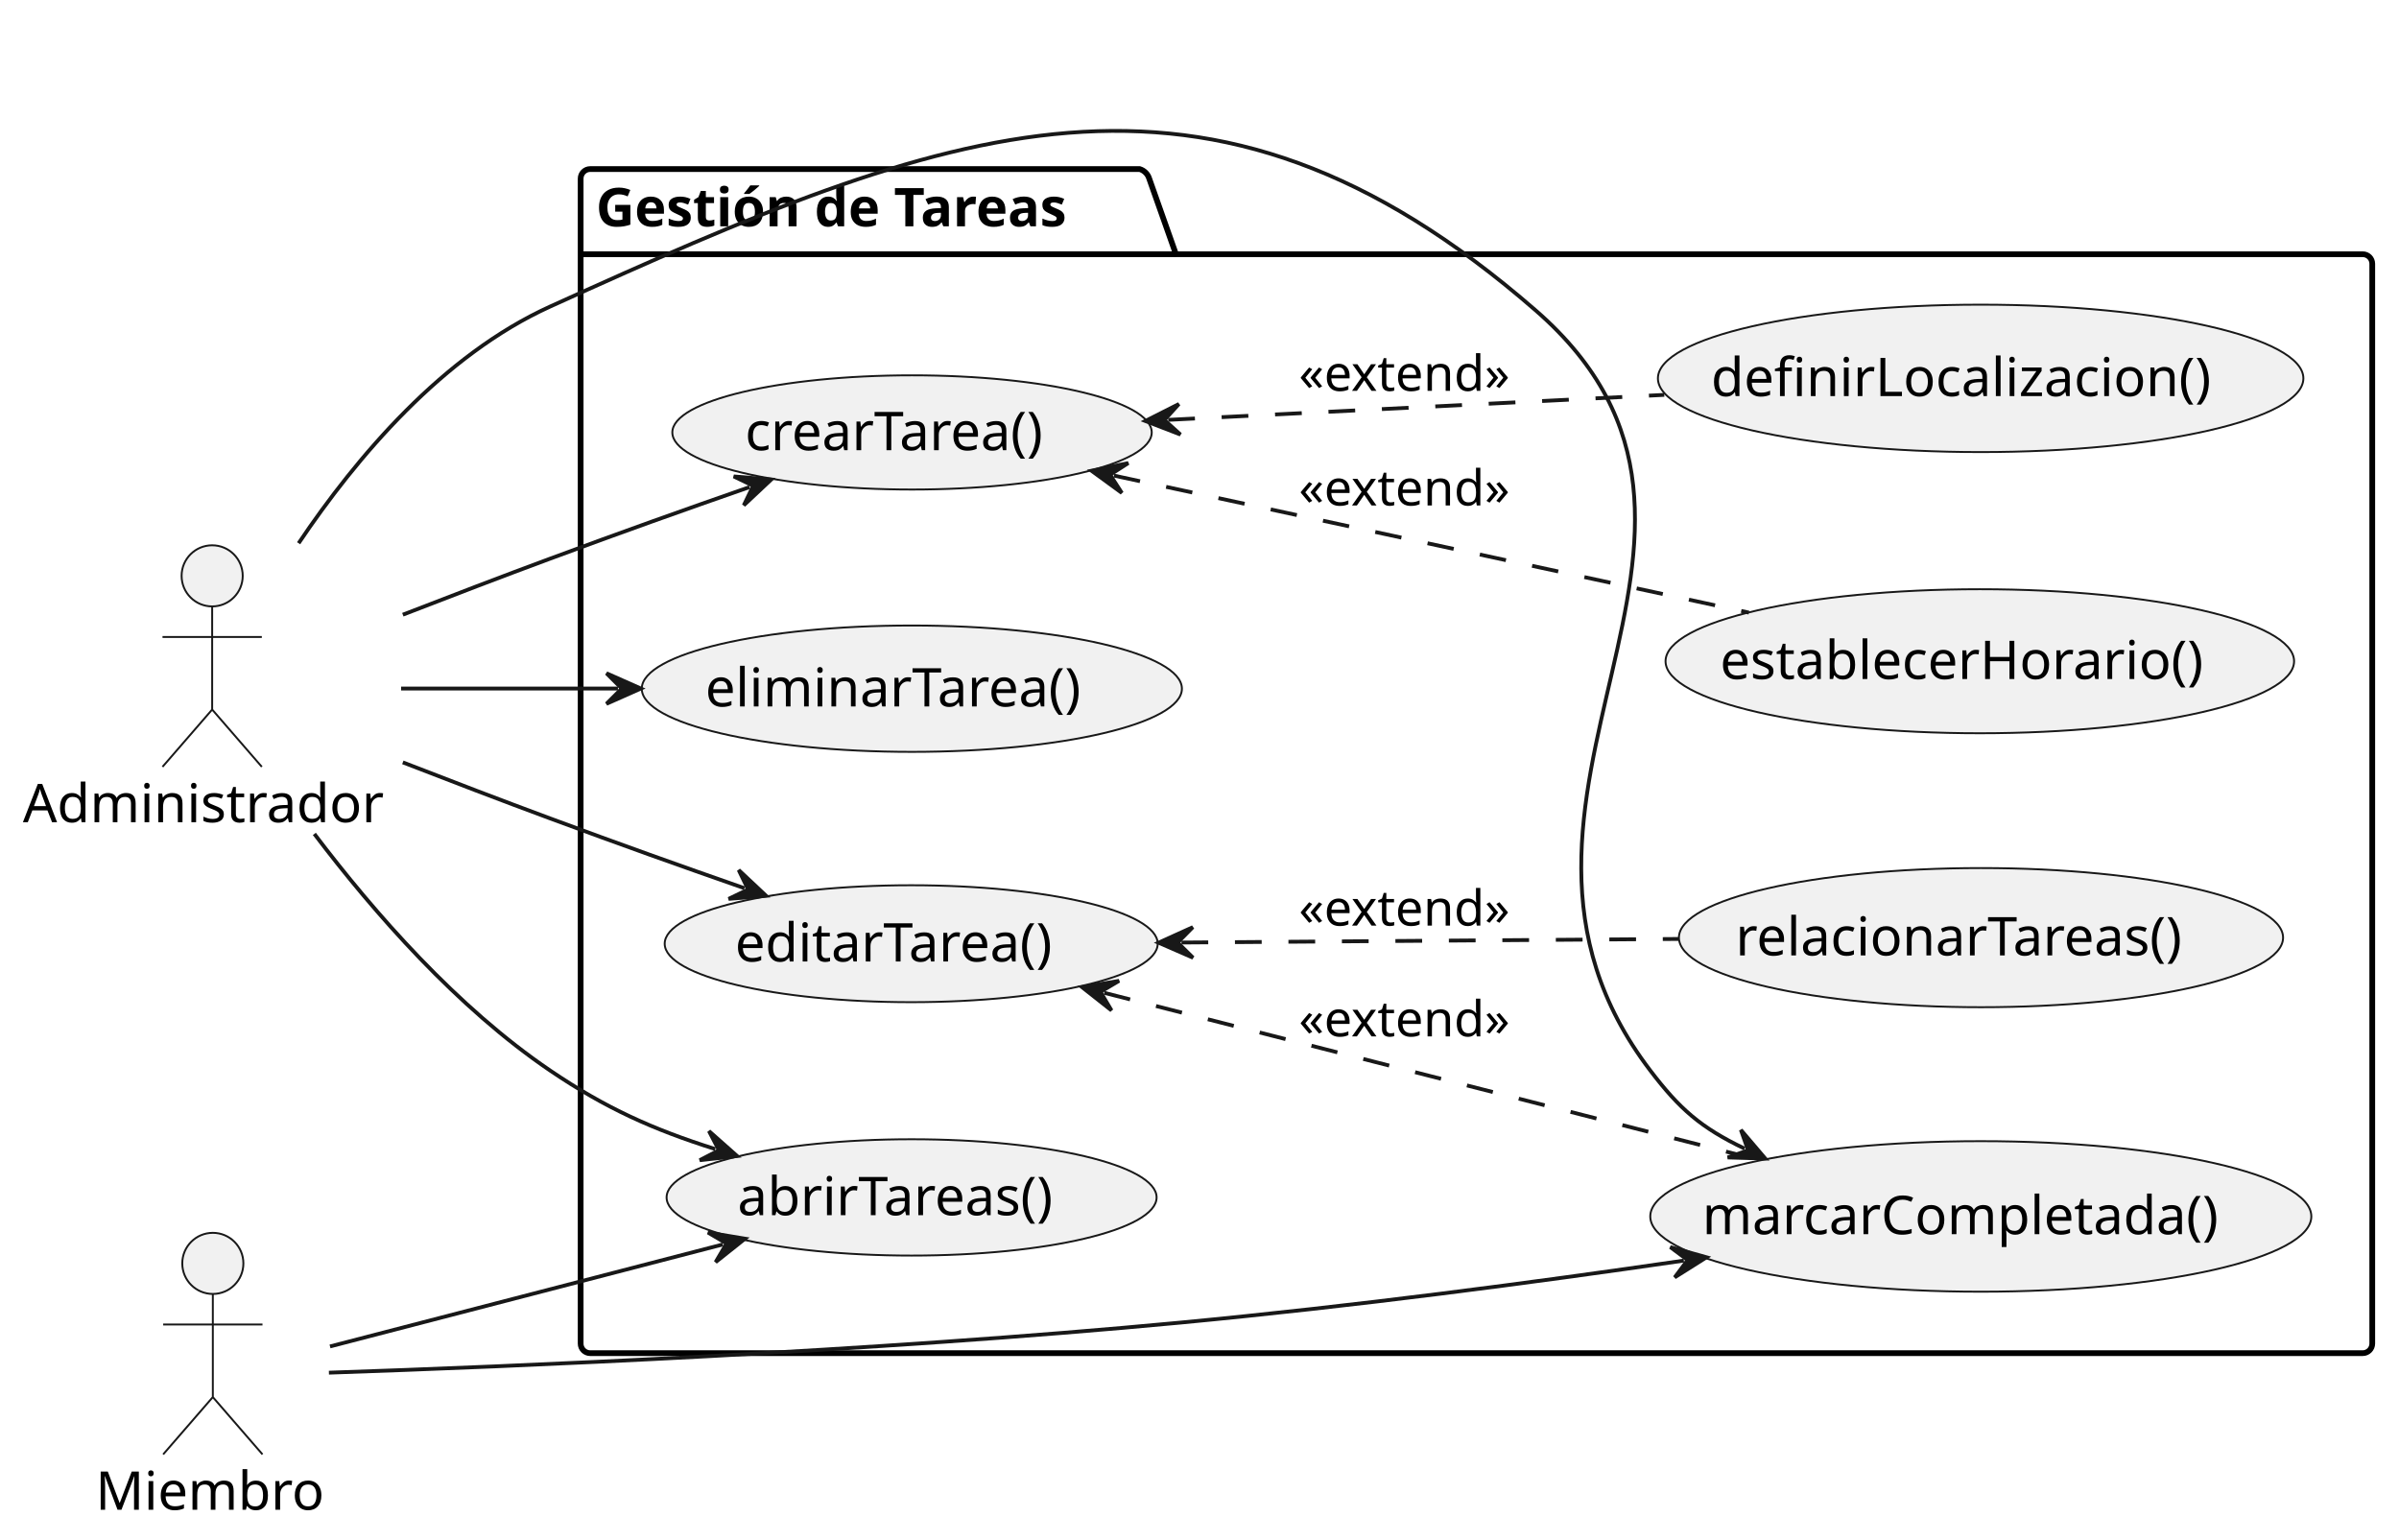
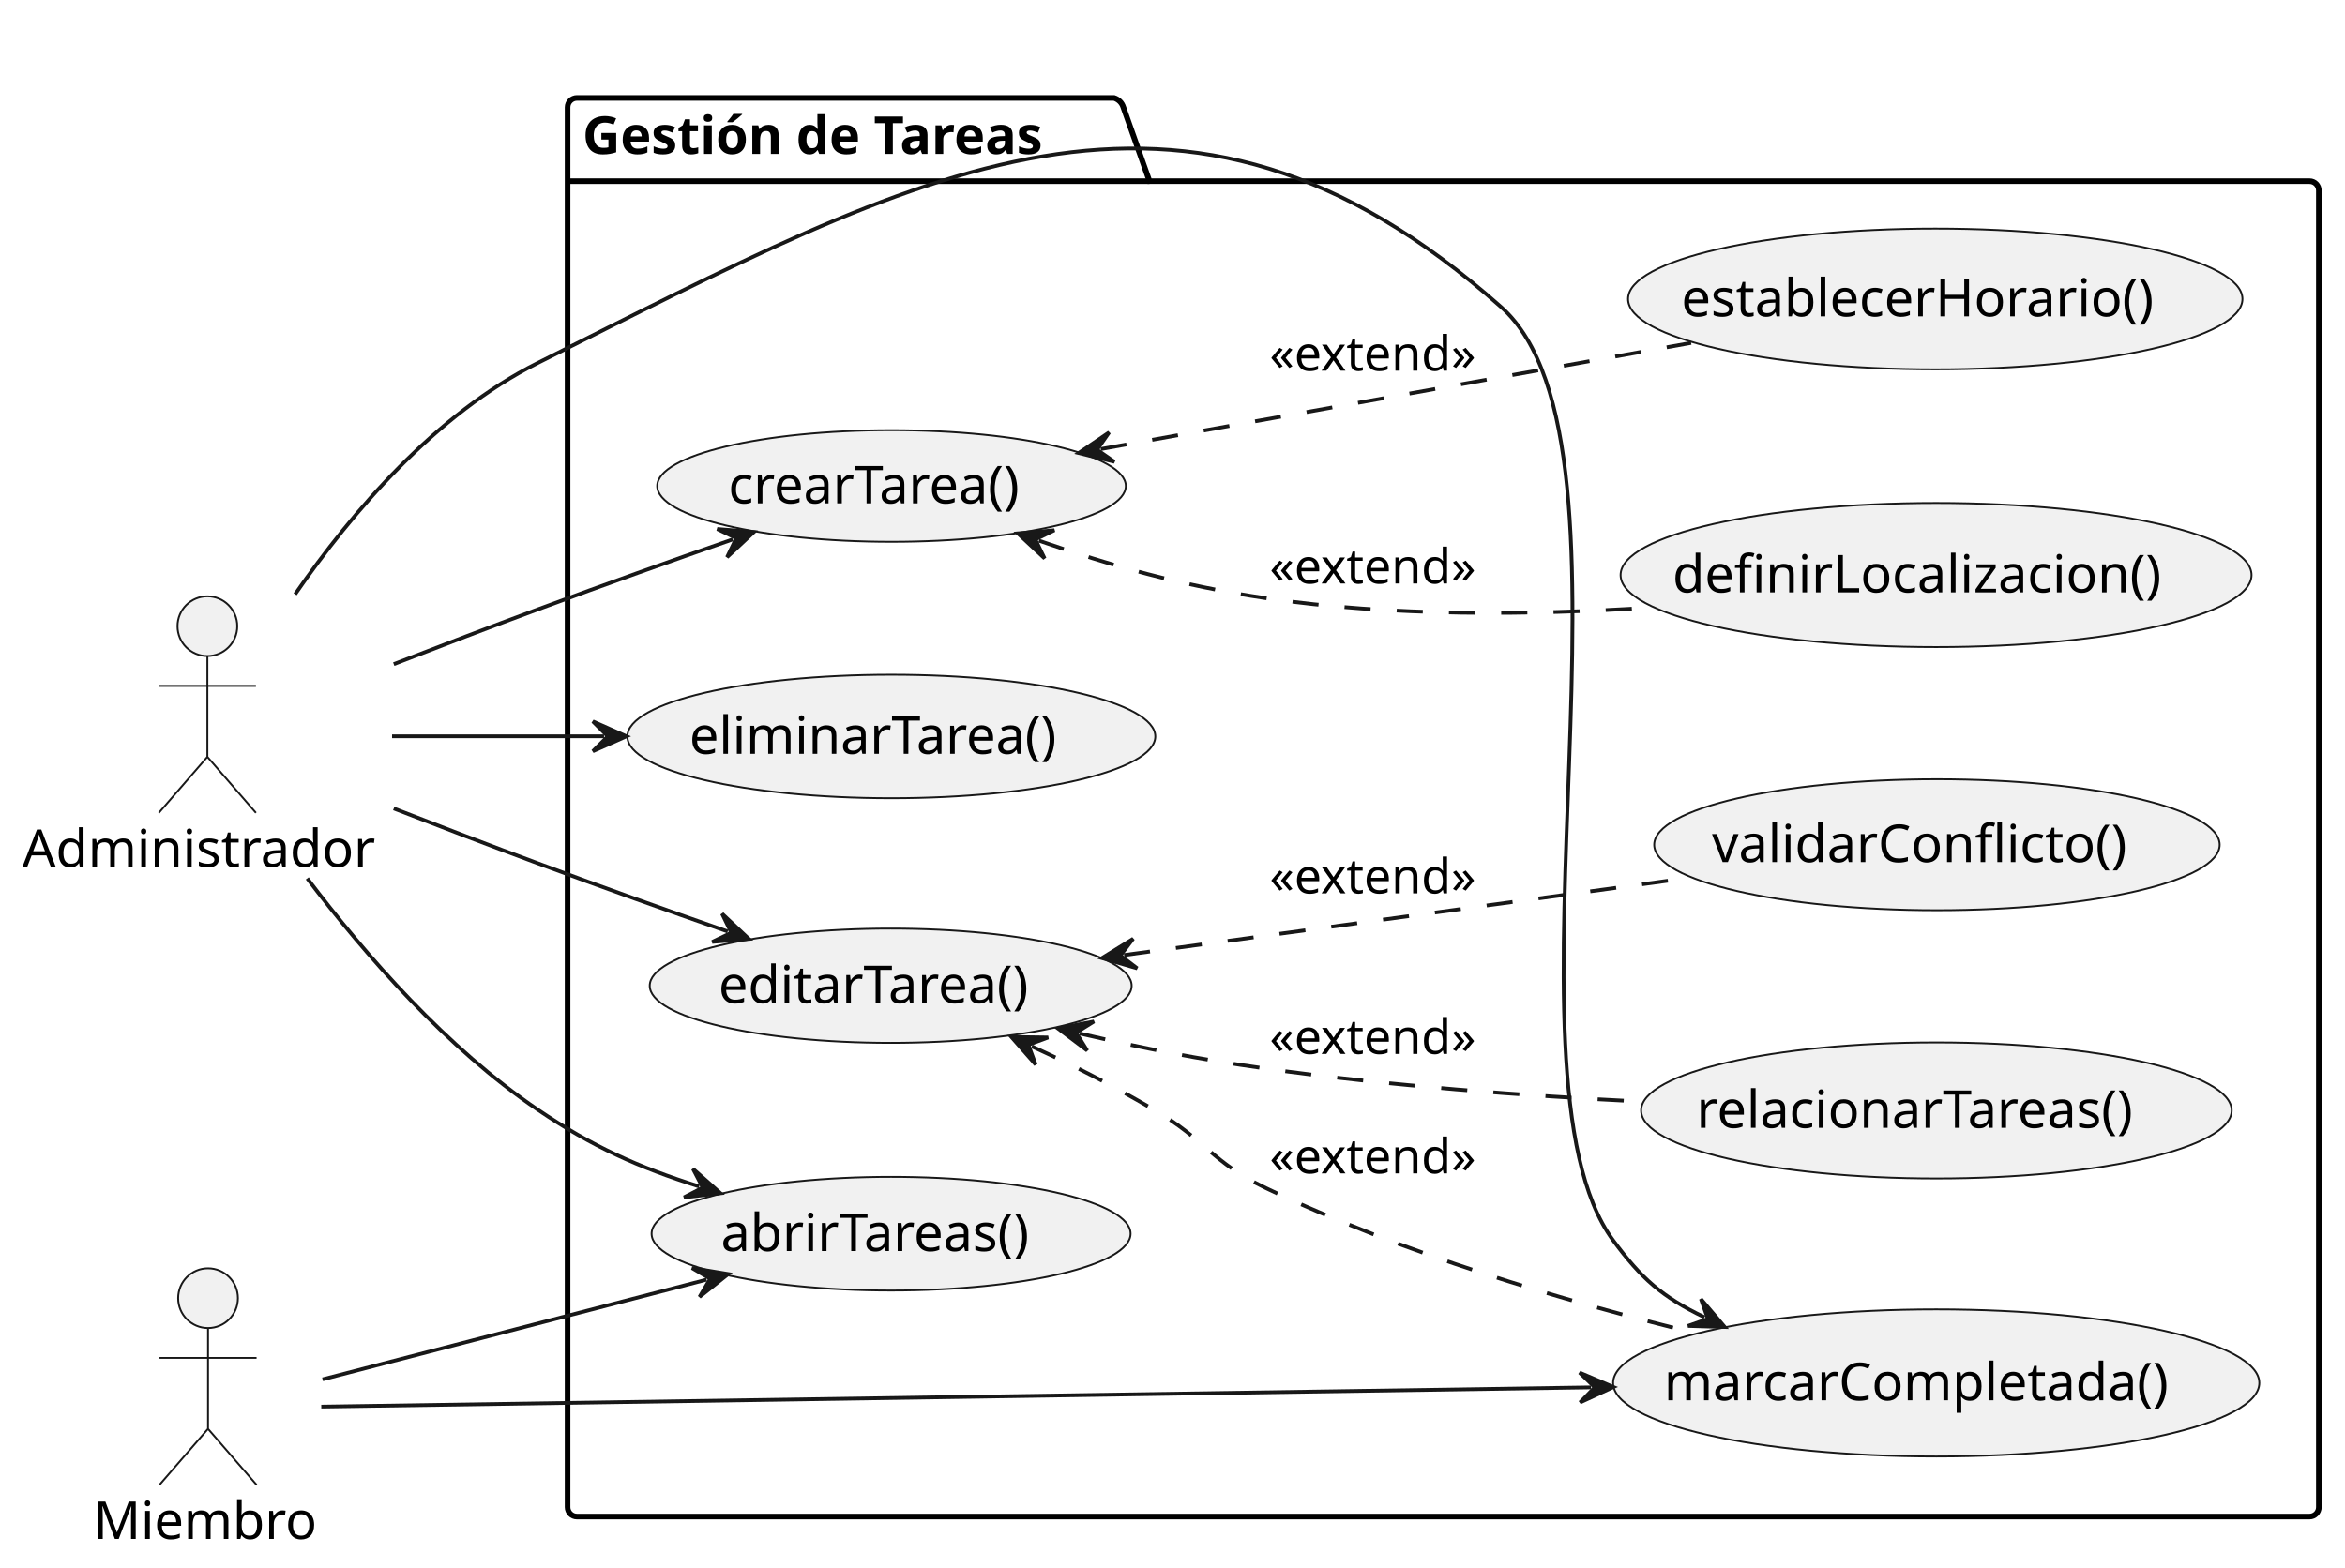
- <svg xmlns="http://www.w3.org/2000/svg" contentStyleType="text/css" data-diagram-type="DESCRIPTION" height="403px" preserveAspectRatio="none" style="width:628px;height:403px;background:#FFFFFF;" version="1.1" viewBox="0 0 628 403" width="628px" zoomAndPan="magnify">
+ <svg xmlns="http://www.w3.org/2000/svg" contentStyleType="text/css" data-diagram-type="DESCRIPTION" height="420px" preserveAspectRatio="none" style="width:628px;height:420px;background:#FFFFFF;" version="1.1" viewBox="0 0 628 420" width="628px" zoomAndPan="magnify">
  <defs />
  <g>
-     <g class="cluster" data-entity="Gesti.n de Tareas" data-source-line="5" data-uid="ent0004" id="cluster_Gesti.n de Tareas">
-       <path d="M154.5,44.26 L298.337,44.26 A3.75,3.75 0 0 1 300.837,46.76 L307.837,66.557 L618.5,66.557 A2.5,2.5 0 0 1 621,69.057 L621,351.76 A2.5,2.5 0 0 1 618.5,354.26 L154.5,354.26 A2.5,2.5 0 0 1 152,351.76 L152,46.76 A2.5,2.5 0 0 1 154.5,44.26" fill="none" style="stroke:#000000;stroke-width:1.5;" />
-       <line style="stroke:#000000;stroke-width:1.5;" x1="152" x2="307.837" y1="66.557" y2="66.557" />
-       <text fill="#000000" font-family="sans-serif" font-size="14" font-weight="bold" lengthAdjust="spacing" textLength="142.837" x="156" y="59.255">Gestión de Tareas</text>
+     <g class="cluster" data-entity="Gesti.n de Tareas" data-source-line="6" data-uid="ent0004" id="cluster_Gesti.n de Tareas">
+       <path d="M154.5,26.23 L298.337,26.23 A3.75,3.75 0 0 1 300.837,28.73 L307.837,48.527 L618.5,48.527 A2.5,2.5 0 0 1 621,51.027 L621,403.73 A2.5,2.5 0 0 1 618.5,406.23 L154.5,406.23 A2.5,2.5 0 0 1 152,403.73 L152,28.73 A2.5,2.5 0 0 1 154.5,26.23" fill="none" style="stroke:#000000;stroke-width:1.5;" />
+       <line style="stroke:#000000;stroke-width:1.5;" x1="152" x2="307.837" y1="48.527" y2="48.527" />
+       <text fill="#000000" font-family="sans-serif" font-size="14" font-weight="bold" lengthAdjust="spacing" textLength="142.837" x="156" y="41.225">Gestión de Tareas</text>
    </g>
-     <g class="entity" data-entity="UC1" data-source-line="6" data-uid="ent0005" id="entity_UC1">
-       <ellipse cx="238.748" cy="113.21" fill="#F1F1F1" rx="62.748" ry="14.95" style="stroke:#181818;stroke-width:0.5;" />
-       <text fill="#000000" font-family="sans-serif" font-size="14" lengthAdjust="spacing" textLength="87.404" x="195.046" y="117.858">crearTarea()</text>
+     <g class="entity" data-entity="UC1" data-source-line="7" data-uid="ent0005" id="entity_UC1">
+       <ellipse cx="238.748" cy="130.18" fill="#F1F1F1" rx="62.748" ry="14.95" style="stroke:#181818;stroke-width:0.5;" />
+       <text fill="#000000" font-family="sans-serif" font-size="14" lengthAdjust="spacing" textLength="87.404" x="195.046" y="134.828">crearTarea()</text>
    </g>
-     <g class="entity" data-entity="UC2" data-source-line="7" data-uid="ent0006" id="entity_UC2">
-       <ellipse cx="238.53" cy="247.066" fill="#F1F1F1" rx="64.53" ry="15.306" style="stroke:#181818;stroke-width:0.5;" />
-       <text fill="#000000" font-family="sans-serif" font-size="14" lengthAdjust="spacing" textLength="92.217" x="192.421" y="251.714">editarTarea()</text>
+     <g class="entity" data-entity="UC2" data-source-line="8" data-uid="ent0006" id="entity_UC2">
+       <ellipse cx="238.53" cy="264.036" fill="#F1F1F1" rx="64.53" ry="15.306" style="stroke:#181818;stroke-width:0.5;" />
+       <text fill="#000000" font-family="sans-serif" font-size="14" lengthAdjust="spacing" textLength="92.217" x="192.421" y="268.684">editarTarea()</text>
    </g>
-     <g class="entity" data-entity="UC3" data-source-line="8" data-uid="ent0007" id="entity_UC3">
-       <ellipse cx="238.698" cy="180.3" fill="#F1F1F1" rx="70.698" ry="16.54" style="stroke:#181818;stroke-width:0.5;" />
-       <text fill="#000000" font-family="sans-serif" font-size="14" lengthAdjust="spacing" textLength="108.131" x="184.632" y="184.948">eliminarTarea()</text>
+     <g class="entity" data-entity="UC3" data-source-line="9" data-uid="ent0007" id="entity_UC3">
+       <ellipse cx="238.698" cy="197.27" fill="#F1F1F1" rx="70.698" ry="16.54" style="stroke:#181818;stroke-width:0.5;" />
+       <text fill="#000000" font-family="sans-serif" font-size="14" lengthAdjust="spacing" textLength="108.131" x="184.632" y="201.918">eliminarTarea()</text>
    </g>
-     <g class="entity" data-entity="UC4" data-source-line="9" data-uid="ent0008" id="entity_UC4">
-       <ellipse cx="518.526" cy="318.465" fill="#F1F1F1" rx="86.526" ry="19.705" style="stroke:#181818;stroke-width:0.5;" />
-       <text fill="#000000" font-family="sans-serif" font-size="14" lengthAdjust="spacing" textLength="145.831" x="445.611" y="323.114">marcarCompletada()</text>
+     <g class="entity" data-entity="UC4" data-source-line="10" data-uid="ent0008" id="entity_UC4">
+       <ellipse cx="518.526" cy="370.435" fill="#F1F1F1" rx="86.526" ry="19.705" style="stroke:#181818;stroke-width:0.5;" />
+       <text fill="#000000" font-family="sans-serif" font-size="14" lengthAdjust="spacing" textLength="145.831" x="445.611" y="375.084">marcarCompletada()</text>
    </g>
-     <g class="entity" data-entity="UC5" data-source-line="10" data-uid="ent0009" id="entity_UC5">
-       <ellipse cx="518.577" cy="245.475" fill="#F1F1F1" rx="79.077" ry="18.215" style="stroke:#181818;stroke-width:0.5;" />
-       <text fill="#000000" font-family="sans-serif" font-size="14" lengthAdjust="spacing" textLength="128.495" x="454.329" y="250.124">relacionarTareas()</text>
+     <g class="entity" data-entity="UC5" data-source-line="11" data-uid="ent0009" id="entity_UC5">
+       <ellipse cx="518.577" cy="297.445" fill="#F1F1F1" rx="79.077" ry="18.215" style="stroke:#181818;stroke-width:0.5;" />
+       <text fill="#000000" font-family="sans-serif" font-size="14" lengthAdjust="spacing" textLength="128.495" x="454.329" y="302.094">relacionarTareas()</text>
    </g>
-     <g class="entity" data-entity="UC6" data-source-line="11" data-uid="ent0010" id="entity_UC6">
-       <ellipse cx="518.269" cy="173.114" fill="#F1F1F1" rx="82.269" ry="18.854" style="stroke:#181818;stroke-width:0.5;" />
-       <text fill="#000000" font-family="sans-serif" font-size="14" lengthAdjust="spacing" textLength="135.994" x="450.272" y="177.762">establecerHorario()</text>
+     <g class="entity" data-entity="UC6" data-source-line="12" data-uid="ent0010" id="entity_UC6">
+       <ellipse cx="518.269" cy="80.084" fill="#F1F1F1" rx="82.269" ry="18.854" style="stroke:#181818;stroke-width:0.5;" />
+       <text fill="#000000" font-family="sans-serif" font-size="14" lengthAdjust="spacing" textLength="135.994" x="450.272" y="84.732">establecerHorario()</text>
    </g>
-     <g class="entity" data-entity="UC7" data-source-line="12" data-uid="ent0011" id="entity_UC7">
-       <ellipse cx="518.484" cy="99.057" fill="#F1F1F1" rx="84.484" ry="19.297" style="stroke:#181818;stroke-width:0.5;" />
-       <text fill="#000000" font-family="sans-serif" font-size="14" lengthAdjust="spacing" textLength="141.135" x="447.917" y="103.705">definirLocalizacion()</text>
+     <g class="entity" data-entity="UC7" data-source-line="13" data-uid="ent0011" id="entity_UC7">
+       <ellipse cx="518.484" cy="154.027" fill="#F1F1F1" rx="84.484" ry="19.297" style="stroke:#181818;stroke-width:0.5;" />
+       <text fill="#000000" font-family="sans-serif" font-size="14" lengthAdjust="spacing" textLength="141.135" x="447.917" y="158.675">definirLocalizacion()</text>
    </g>
-     <g class="entity" data-entity="UC8" data-source-line="13" data-uid="ent0012" id="entity_UC8">
-       <ellipse cx="238.636" cy="313.487" fill="#F1F1F1" rx="64.136" ry="15.227" style="stroke:#181818;stroke-width:0.5;" />
-       <text fill="#000000" font-family="sans-serif" font-size="14" lengthAdjust="spacing" textLength="91.164" x="193.054" y="318.136">abrirTareas()</text>
+     <g class="entity" data-entity="UC8" data-source-line="14" data-uid="ent0012" id="entity_UC8">
+       <ellipse cx="238.636" cy="330.457" fill="#F1F1F1" rx="64.136" ry="15.227" style="stroke:#181818;stroke-width:0.5;" />
+       <text fill="#000000" font-family="sans-serif" font-size="14" lengthAdjust="spacing" textLength="91.164" x="193.054" y="335.106">abrirTareas()</text>
    </g>
-     <g class="entity" data-entity="Admin" data-source-line="2" data-uid="ent0002" id="entity_Admin">
-       <ellipse cx="55.54" cy="150.76" fill="#F1F1F1" rx="8" ry="8" style="stroke:#181818;stroke-width:0.5;" />
-       <path d="M55.54,158.76 L55.54,185.76 M42.54,166.76 L68.54,166.76 M55.54,185.76 L42.54,200.76 M55.54,185.76 L68.54,200.76" fill="none" style="stroke:#181818;stroke-width:0.5;" />
-       <text fill="#000000" font-family="sans-serif" font-size="14" lengthAdjust="spacing" textLength="99.08" x="6" y="215.255">Administrador</text>
+     <g class="entity" data-entity="UC9" data-source-line="15" data-uid="ent0013" id="entity_UC9">
+       <ellipse cx="518.717" cy="226.273" fill="#F1F1F1" rx="75.717" ry="17.543" style="stroke:#181818;stroke-width:0.5;" />
+       <text fill="#000000" font-family="sans-serif" font-size="14" lengthAdjust="spacing" textLength="120.463" x="458.486" y="230.922">validarConflicto()</text>
    </g>
-     <g class="entity" data-entity="Miem" data-source-line="3" data-uid="ent0003" id="entity_Miem">
-       <ellipse cx="55.714" cy="330.76" fill="#F1F1F1" rx="8" ry="8" style="stroke:#181818;stroke-width:0.5;" />
-       <path d="M55.714,338.76 L55.714,365.76 M42.714,346.76 L68.714,346.76 M55.714,365.76 L42.714,380.76 M55.714,365.76 L68.714,380.76" fill="none" style="stroke:#181818;stroke-width:0.5;" />
-       <text fill="#000000" font-family="sans-serif" font-size="14" lengthAdjust="spacing" textLength="61.428" x="25" y="395.255">Miembro</text>
+     <g class="entity" data-entity="Admin" data-source-line="3" data-uid="ent0002" id="entity_Admin">
+       <ellipse cx="55.54" cy="167.73" fill="#F1F1F1" rx="8" ry="8" style="stroke:#181818;stroke-width:0.5;" />
+       <path d="M55.54,175.73 L55.54,202.73 M42.54,183.73 L68.54,183.73 M55.54,202.73 L42.54,217.73 M55.54,202.73 L68.54,217.73" fill="none" style="stroke:#181818;stroke-width:0.5;" />
+       <text fill="#000000" font-family="sans-serif" font-size="14" lengthAdjust="spacing" textLength="99.08" x="6" y="232.225">Administrador</text>
    </g>
-     <g class="link" data-entity-1="Admin" data-entity-2="UC1" data-source-line="16" data-uid="lnk13" id="link_Admin_UC1">
-       <path d="M105.45,160.93 C117.99,156.06 131.47,150.9 144,146.26 C163.05,139.2 178.735,133.616 196.225,127.516" fill="none" id="Admin-to-UC1" style="stroke:#181818;stroke-width:1;" />
-       <polygon fill="#181818" points="201.89,125.54,192.075,124.727,197.169,127.187,194.709,132.281,201.89,125.54" style="stroke:#181818;stroke-width:1;" />
+     <g class="entity" data-entity="Miem" data-source-line="4" data-uid="ent0003" id="entity_Miem">
+       <ellipse cx="55.714" cy="347.73" fill="#F1F1F1" rx="8" ry="8" style="stroke:#181818;stroke-width:0.5;" />
+       <path d="M55.714,355.73 L55.714,382.73 M42.714,363.73 L68.714,363.73 M55.714,382.73 L42.714,397.73 M55.714,382.73 L68.714,397.73" fill="none" style="stroke:#181818;stroke-width:0.5;" />
+       <text fill="#000000" font-family="sans-serif" font-size="14" lengthAdjust="spacing" textLength="61.428" x="25" y="412.225">Miembro</text>
    </g>
-     <g class="link" data-entity-1="Admin" data-entity-2="UC3" data-source-line="17" data-uid="lnk14" id="link_Admin_UC3">
-       <path d="M105,180.26 C124.27,180.26 140.8,180.26 161.76,180.26" fill="none" id="Admin-to-UC3" style="stroke:#181818;stroke-width:1;" />
-       <polygon fill="#181818" points="167.76,180.26,158.76,176.26,162.76,180.26,158.76,184.26,167.76,180.26" style="stroke:#181818;stroke-width:1;" />
+     <g class="link" data-entity-1="Admin" data-entity-2="UC1" data-source-line="18" data-uid="lnk14" id="link_Admin_UC1">
+       <path d="M105.45,177.9 C117.99,173.03 131.47,167.87 144,163.23 C163.05,156.17 178.735,150.586 196.225,144.486" fill="none" id="Admin-to-UC1" style="stroke:#181818;stroke-width:1;" />
+       <polygon fill="#181818" points="201.89,142.51,192.075,141.697,197.169,144.157,194.709,149.251,201.89,142.51" style="stroke:#181818;stroke-width:1;" />
    </g>
-     <g class="link" data-entity-1="Admin" data-entity-2="UC4" data-source-line="18" data-uid="lnk15" id="link_Admin_UC4">
-       <path d="M78.17,142.22 C93.37,119.63 115.96,92.99 144,80.26 C248.42,32.88 315.49,6 402,81.26 C469.48,139.97 377.79,209.11 432,280.26 C439.68,290.34 445.21,295.206 456.7,300.716" fill="none" id="Admin-to-UC4" style="stroke:#181818;stroke-width:1;" />
-       <polygon fill="#181818" points="462.11,303.31,455.724,295.812,457.602,301.148,452.265,303.025,462.11,303.31" style="stroke:#181818;stroke-width:1;" />
+     <g class="link" data-entity-1="Admin" data-entity-2="UC3" data-source-line="19" data-uid="lnk15" id="link_Admin_UC3">
+       <path d="M105,197.23 C124.27,197.23 140.8,197.23 161.76,197.23" fill="none" id="Admin-to-UC3" style="stroke:#181818;stroke-width:1;" />
+       <polygon fill="#181818" points="167.76,197.23,158.76,193.23,162.76,197.23,158.76,201.23,167.76,197.23" style="stroke:#181818;stroke-width:1;" />
    </g>
-     <g class="link" data-entity-1="Admin" data-entity-2="UC8" data-source-line="19" data-uid="lnk16" id="link_Admin_UC8">
-       <path d="M82.29,218.32 C98.02,239.08 119.75,263.82 144,280.26 C158.68,290.21 170.96,295.677 187.24,300.837" fill="none" id="Admin-to-UC8" style="stroke:#181818;stroke-width:1;" />
-       <polygon fill="#181818" points="192.96,302.65,185.589,296.118,188.194,301.139,183.172,303.744,192.96,302.65" style="stroke:#181818;stroke-width:1;" />
+     <g class="link" data-entity-1="Admin" data-entity-2="UC4" data-source-line="20" data-uid="lnk16" id="link_Admin_UC4">
+       <path d="M79.04,159.17 C94.36,137.03 116.77,110.87 144,97.23 C246.7,45.79 316.08,6 402,82.23 C443.86,119.36 398.76,287.22 432,332.23 C439.53,342.42 444.992,347.332 456.482,352.852" fill="none" id="Admin-to-UC4" style="stroke:#181818;stroke-width:1;" />
+       <polygon fill="#181818" points="461.89,355.45,455.51,347.947,457.383,353.285,452.046,355.158,461.89,355.45" style="stroke:#181818;stroke-width:1;" />
    </g>
-     <g class="link" data-entity-1="UC2" data-entity-2="Admin" data-source-line="20" data-uid="lnk18" id="link_UC2_Admin">
-       <path d="M194.886,232.541 C177.656,226.521 162.56,221.14 144,214.26 C131.47,209.62 117.99,204.46 105.45,199.59" fill="none" id="UC2-backto-Admin" style="stroke:#181818;stroke-width:1;" />
-       <polygon fill="#181818" points="200.55,234.52,193.373,227.775,195.83,232.871,190.734,235.328,200.55,234.52" style="stroke:#181818;stroke-width:1;" />
+     <g class="link" data-entity-1="Admin" data-entity-2="UC8" data-source-line="21" data-uid="lnk17" id="link_Admin_UC8">
+       <path d="M82.29,235.29 C98.02,256.05 119.75,280.79 144,297.23 C158.68,307.18 170.96,312.647 187.24,317.807" fill="none" id="Admin-to-UC8" style="stroke:#181818;stroke-width:1;" />
+       <polygon fill="#181818" points="192.96,319.62,185.589,313.088,188.194,318.109,183.172,320.714,192.96,319.62" style="stroke:#181818;stroke-width:1;" />
    </g>
-     <g class="link" data-entity-1="Miem" data-entity-2="UC8" data-source-line="21" data-uid="lnk19" id="link_Miem_UC8">
-       <path d="M86.39,352.5 C116.01,344.81 155.852,334.457 189.232,325.797" fill="none" id="Miem-to-UC8" style="stroke:#181818;stroke-width:1;" />
-       <polygon fill="#181818" points="195.04,324.29,185.324,322.678,190.2,325.546,187.333,330.422,195.04,324.29" style="stroke:#181818;stroke-width:1;" />
+     <g class="link" data-entity-1="UC2" data-entity-2="Admin" data-source-line="22" data-uid="lnk19" id="link_UC2_Admin">
+       <path d="M194.886,249.511 C177.656,243.491 162.56,238.11 144,231.23 C131.47,226.59 117.99,221.43 105.45,216.56" fill="none" id="UC2-backto-Admin" style="stroke:#181818;stroke-width:1;" />
+       <polygon fill="#181818" points="200.55,251.49,193.373,244.745,195.83,249.841,190.734,252.298,200.55,251.49" style="stroke:#181818;stroke-width:1;" />
    </g>
-     <g class="link" data-entity-1="Miem" data-entity-2="UC4" data-source-line="22" data-uid="lnk20" id="link_Miem_UC4">
-       <path d="M86.1,359.37 C133.32,357.78 228.58,353.88 309,346.26 C355,341.9 400.512,335.884 440.793,330.024" fill="none" id="Miem-to-UC4" style="stroke:#181818;stroke-width:1;" />
-       <polygon fill="#181818" points="446.73,329.16,437.248,326.497,441.782,329.88,438.4,334.414,446.73,329.16" style="stroke:#181818;stroke-width:1;" />
+     <g class="link" data-entity-1="Miem" data-entity-2="UC8" data-source-line="24" data-uid="lnk20" id="link_Miem_UC8">
+       <path d="M86.39,369.47 C116.01,361.78 155.852,351.427 189.232,342.767" fill="none" id="Miem-to-UC8" style="stroke:#181818;stroke-width:1;" />
+       <polygon fill="#181818" points="195.04,341.26,185.324,339.648,190.2,342.516,187.333,347.392,195.04,341.26" style="stroke:#181818;stroke-width:1;" />
    </g>
-     <g class="link" data-entity-1="UC2" data-entity-2="UC5" data-source-line="23" data-uid="lnk21" id="link_UC2_UC5">
-       <path d="M309.28,246.757 C349.76,246.467 396.41,246.13 439.39,245.82" fill="none" id="UC2-backto-UC5" style="stroke:#181818;stroke-width:1;stroke-dasharray:7,7;" />
-       <polygon fill="#181818" points="303.28,246.8,312.308,250.735,308.28,246.764,312.251,242.736,303.28,246.8" style="stroke:#181818;stroke-width:1;" />
-       <text fill="#000000" font-family="sans-serif" font-size="13" lengthAdjust="spacing" textLength="61.185" x="340" y="242.327">«extend»</text>
+     <g class="link" data-entity-1="Miem" data-entity-2="UC4" data-source-line="25" data-uid="lnk21" id="link_Miem_UC4">
+       <path d="M86.04,376.78 C154.7,375.74 321.171,373.211 426.081,371.621" fill="none" id="Miem-to-UC4" style="stroke:#181818;stroke-width:1;" />
+       <polygon fill="#181818" points="432.08,371.53,423.02,367.667,427.081,371.606,423.142,375.666,432.08,371.53" style="stroke:#181818;stroke-width:1;" />
    </g>
-     <g class="link" data-entity-1="UC2" data-entity-2="UC4" data-source-line="24" data-uid="lnk22" id="link_UC2_UC4">
-       <path d="M289.053,259.916 C336.913,272.146 407.99,290.29 460.53,303.71" fill="none" id="UC2-backto-UC4" style="stroke:#181818;stroke-width:1;stroke-dasharray:7,7;" />
-       <polygon fill="#181818" points="283.24,258.43,290.969,264.534,288.084,259.668,292.95,256.783,283.24,258.43" style="stroke:#181818;stroke-width:1;" />
-       <text fill="#000000" font-family="sans-serif" font-size="13" lengthAdjust="spacing" textLength="61.185" x="340" y="271.327">«extend»</text>
+     <g class="link" data-entity-1="UC2" data-entity-2="UC5" data-source-line="28" data-uid="lnk22" id="link_UC2_UC5">
+       <path d="M289.154,276.829 C306.404,280.839 320.6,283.65 339,286.23 C371.9,290.85 408.48,293.53 439.92,295.09" fill="none" id="UC2-backto-UC5" style="stroke:#181818;stroke-width:1;stroke-dasharray:7,7;" />
+       <polygon fill="#181818" points="283.31,275.47,291.171,281.404,288.18,276.602,292.982,273.612,283.31,275.47" style="stroke:#181818;stroke-width:1;" />
+       <text fill="#000000" font-family="sans-serif" font-size="13" lengthAdjust="spacing" textLength="61.185" x="340" y="282.297">«extend»</text>
    </g>
-     <g class="link" data-entity-1="UC1" data-entity-2="UC6" data-source-line="25" data-uid="lnk23" id="link_UC1_UC6">
-       <path d="M291.585,124.506 C338.755,134.686 406.29,149.26 457.82,160.38" fill="none" id="UC1-backto-UC6" style="stroke:#181818;stroke-width:1;stroke-dasharray:7,7;" />
-       <polygon fill="#181818" points="285.72,123.24,293.674,129.049,290.608,124.295,295.361,121.229,285.72,123.24" style="stroke:#181818;stroke-width:1;" />
-       <text fill="#000000" font-family="sans-serif" font-size="13" lengthAdjust="spacing" textLength="61.185" x="340" y="132.327">«extend»</text>
+     <g class="link" data-entity-1="UC2" data-entity-2="UC4" data-source-line="29" data-uid="lnk23" id="link_UC2_UC4">
+       <path d="M276.311,280.278 C288.461,285.868 296.88,290.18 309,297.23 C323.07,305.42 324.32,311.19 339,318.23 C375.53,335.74 419.14,348.58 454.11,357.12" fill="none" id="UC2-backto-UC4" style="stroke:#181818;stroke-width:1;stroke-dasharray:7,7;" />
+       <polygon fill="#181818" points="270.86,277.77,277.364,285.166,275.402,279.86,280.708,277.898,270.86,277.77" style="stroke:#181818;stroke-width:1;" />
+       <text fill="#000000" font-family="sans-serif" font-size="13" lengthAdjust="spacing" textLength="61.185" x="340" y="314.297">«extend»</text>
    </g>
-     <g class="link" data-entity-1="UC1" data-entity-2="UC7" data-source-line="26" data-uid="lnk24" id="link_UC1_UC7">
-       <path d="M305.812,109.919 C345.582,107.919 392.16,105.57 435.67,103.38" fill="none" id="UC1-backto-UC7" style="stroke:#181818;stroke-width:1;stroke-dasharray:7,7;" />
-       <polygon fill="#181818" points="299.82,110.22,309.01,113.763,304.814,109.969,308.608,105.773,299.82,110.22" style="stroke:#181818;stroke-width:1;" />
-       <text fill="#000000" font-family="sans-serif" font-size="13" lengthAdjust="spacing" textLength="61.185" x="340" y="102.327">«extend»</text>
+     <g class="link" data-entity-1="UC2" data-entity-2="UC9" data-source-line="30" data-uid="lnk24" id="link_UC2_UC9">
+       <path d="M301.035,255.817 C346.585,249.587 405.17,241.58 452.99,235.05" fill="none" id="UC2-backto-UC9" style="stroke:#181818;stroke-width:1;stroke-dasharray:7,7;" />
+       <polygon fill="#181818" points="295.09,256.63,304.549,259.373,300.044,255.952,303.465,251.447,295.09,256.63" style="stroke:#181818;stroke-width:1;" />
+       <text fill="#000000" font-family="sans-serif" font-size="13" lengthAdjust="spacing" textLength="61.185" x="340" y="239.297">«extend»</text>
+     </g>
+     <g class="link" data-entity-1="UC1" data-entity-2="UC6" data-source-line="31" data-uid="lnk25" id="link_UC1_UC6">
+       <path d="M294.785,120.288 C340.505,112.068 402.86,100.85 452.89,91.85" fill="none" id="UC1-backto-UC6" style="stroke:#181818;stroke-width:1;stroke-dasharray:7,7;" />
+       <polygon fill="#181818" points="288.88,121.35,298.446,123.694,293.801,120.465,297.03,115.82,288.88,121.35" style="stroke:#181818;stroke-width:1;" />
+       <text fill="#000000" font-family="sans-serif" font-size="13" lengthAdjust="spacing" textLength="61.185" x="340" y="99.297">«extend»</text>
+     </g>
+     <g class="link" data-entity-1="UC1" data-entity-2="UC7" data-source-line="32" data-uid="lnk26" id="link_UC1_UC7">
+       <path d="M278.229,144.824 C297.339,151.444 316.33,156.89 339,160.23 C372.59,165.18 410.1,164.8 442.04,162.74" fill="none" id="UC1-backto-UC7" style="stroke:#181818;stroke-width:1;stroke-dasharray:7,7;" />
+       <polygon fill="#181818" points="272.56,142.86,279.755,149.586,277.284,144.497,282.373,142.026,272.56,142.86" style="stroke:#181818;stroke-width:1;" />
+       <text fill="#000000" font-family="sans-serif" font-size="13" lengthAdjust="spacing" textLength="61.185" x="340" y="156.297">«extend»</text>
    </g>
  </g>
</svg>
